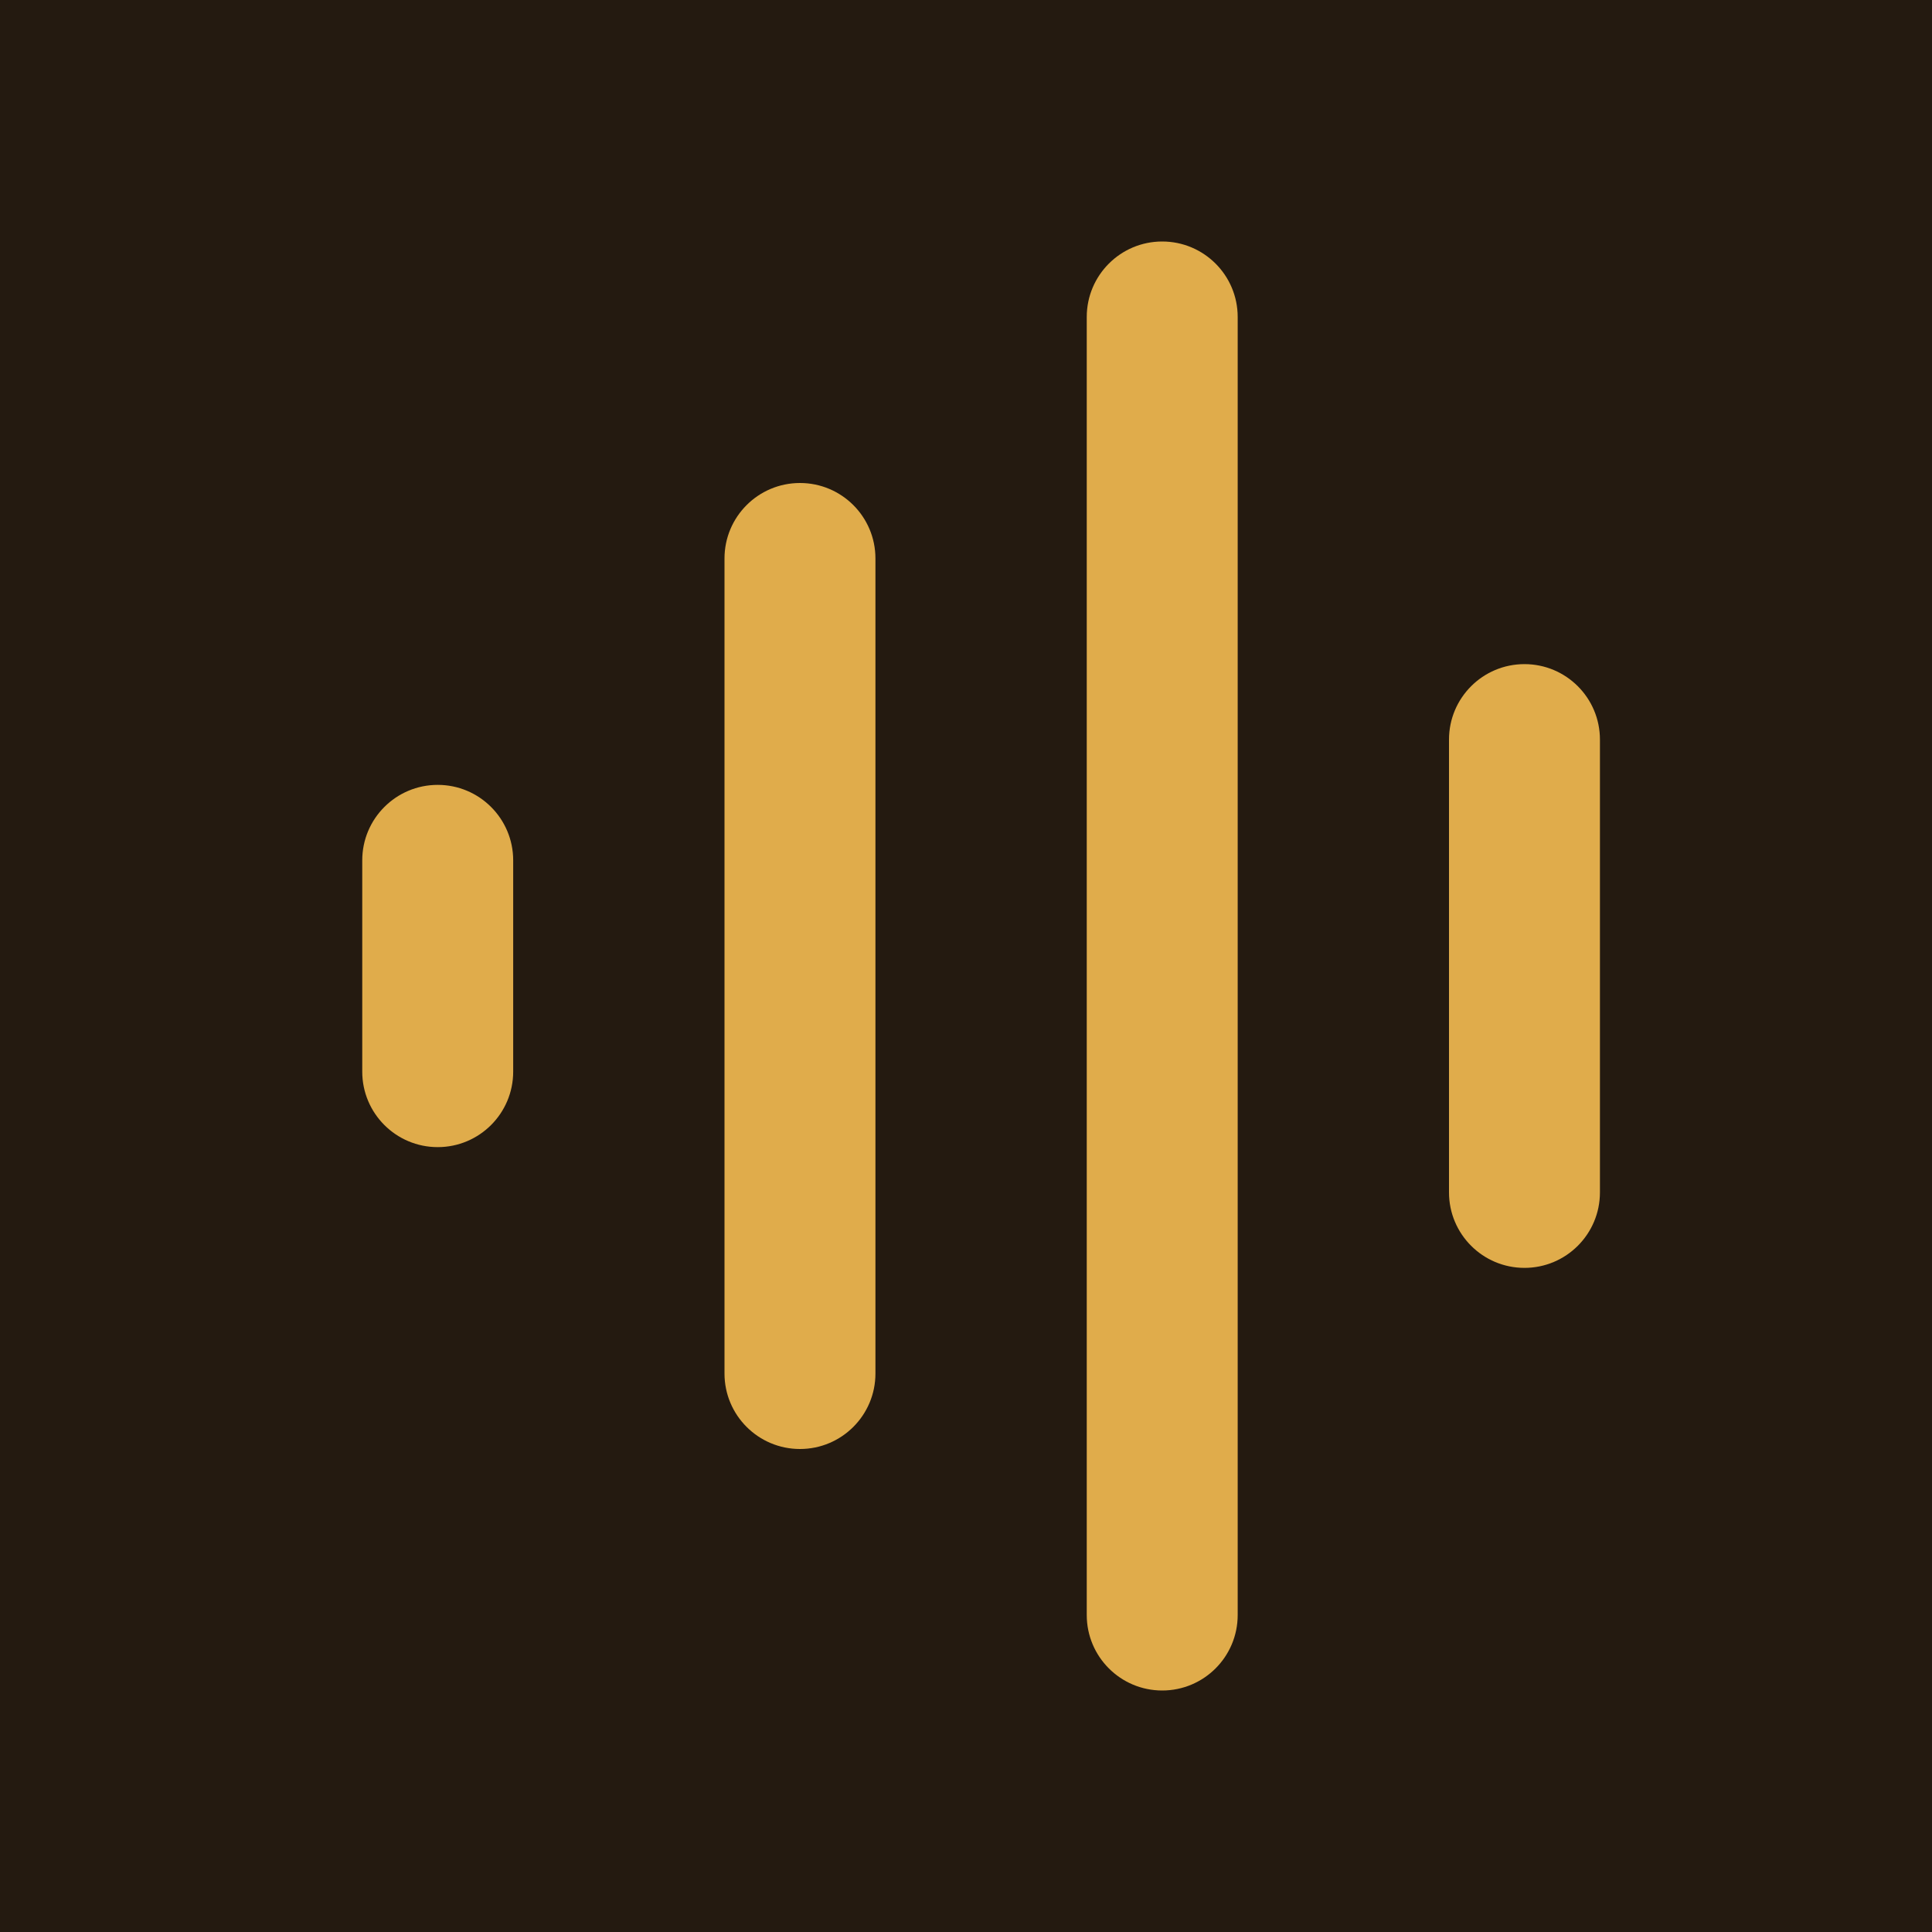
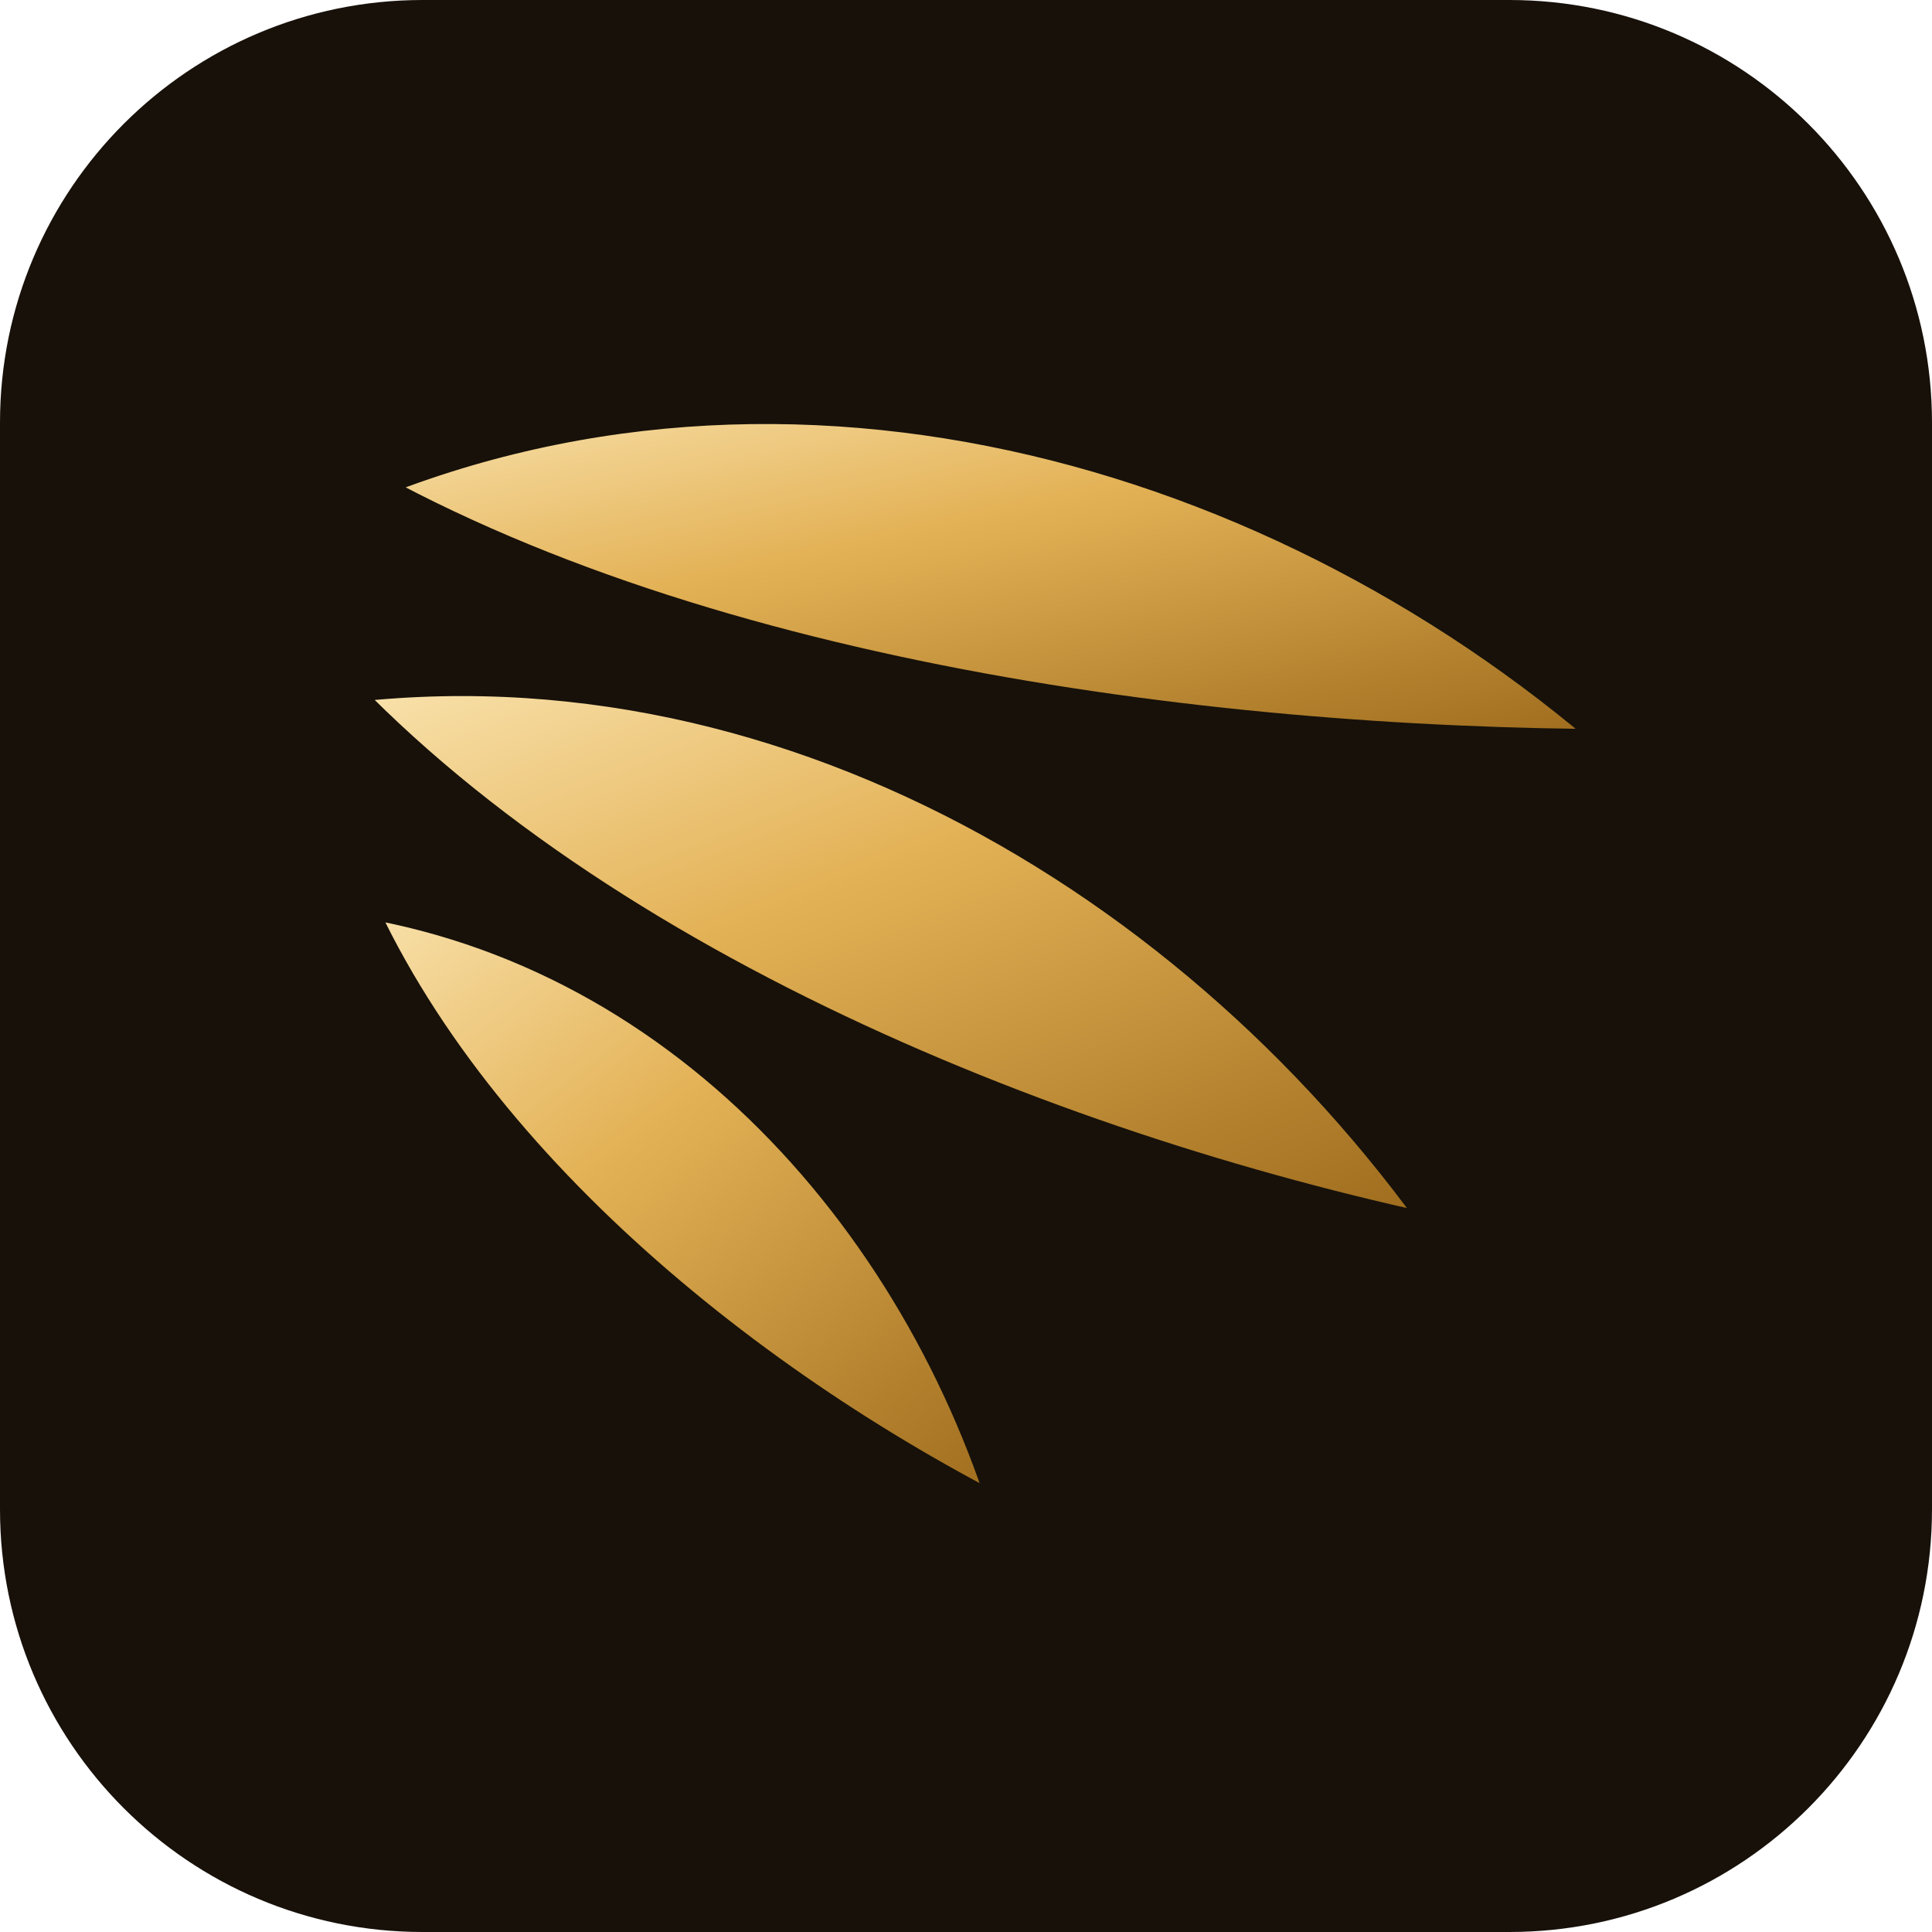
- <svg xmlns="http://www.w3.org/2000/svg" viewBox="0 0 32 32" role="img" aria-label="Blesspoke">
-   <rect width="32" height="32" fill="#241a10" />
-   <g fill="#e0ac4b">
-     <rect x="6" y="13" width="2.5" height="6" rx="1.25" />
-     <rect x="12" y="8" width="2.5" height="16" rx="1.25" />
-     <rect x="18" y="4" width="2.5" height="24" rx="1.25" />
-     <rect x="24" y="11" width="2.5" height="10" rx="1.25" />
+ <svg xmlns="http://www.w3.org/2000/svg" viewBox="0 0 32 32" role="img" aria-label="Dennis Lau">
+   <defs>
+     <linearGradient id="dl-gold" x1="0.1" y1="0" x2="0.9" y2="1">
+       <stop offset="0%" stop-color="#f9e2ac" />
+       <stop offset="40%" stop-color="#e3b155" />
+       <stop offset="100%" stop-color="#9c6a1b" />
+     </linearGradient>
+   </defs>
+   <rect width="32" height="32" rx="7" fill="#17110a" />
+   <g fill="url(#dl-gold)" stroke="#17110a" stroke-width="1.05" stroke-linejoin="round">
+     <path d="M5.50 8.00C11.64 11.59 20.60 12.66 27.50 12.60C21.73 7.24 13.09 4.64 5.50 8.00Z" />
+     <path d="M5.10 11.20C9.79 16.36 17.90 19.50 24.50 20.80C20.36 14.53 12.94 9.99 5.10 11.20Z" />
+     <path d="M5.50 14.60C7.49 19.47 12.56 23.41 17.10 25.60C15.62 20.19 11.41 15.33 5.50 14.60Z" />
  </g>
</svg>
